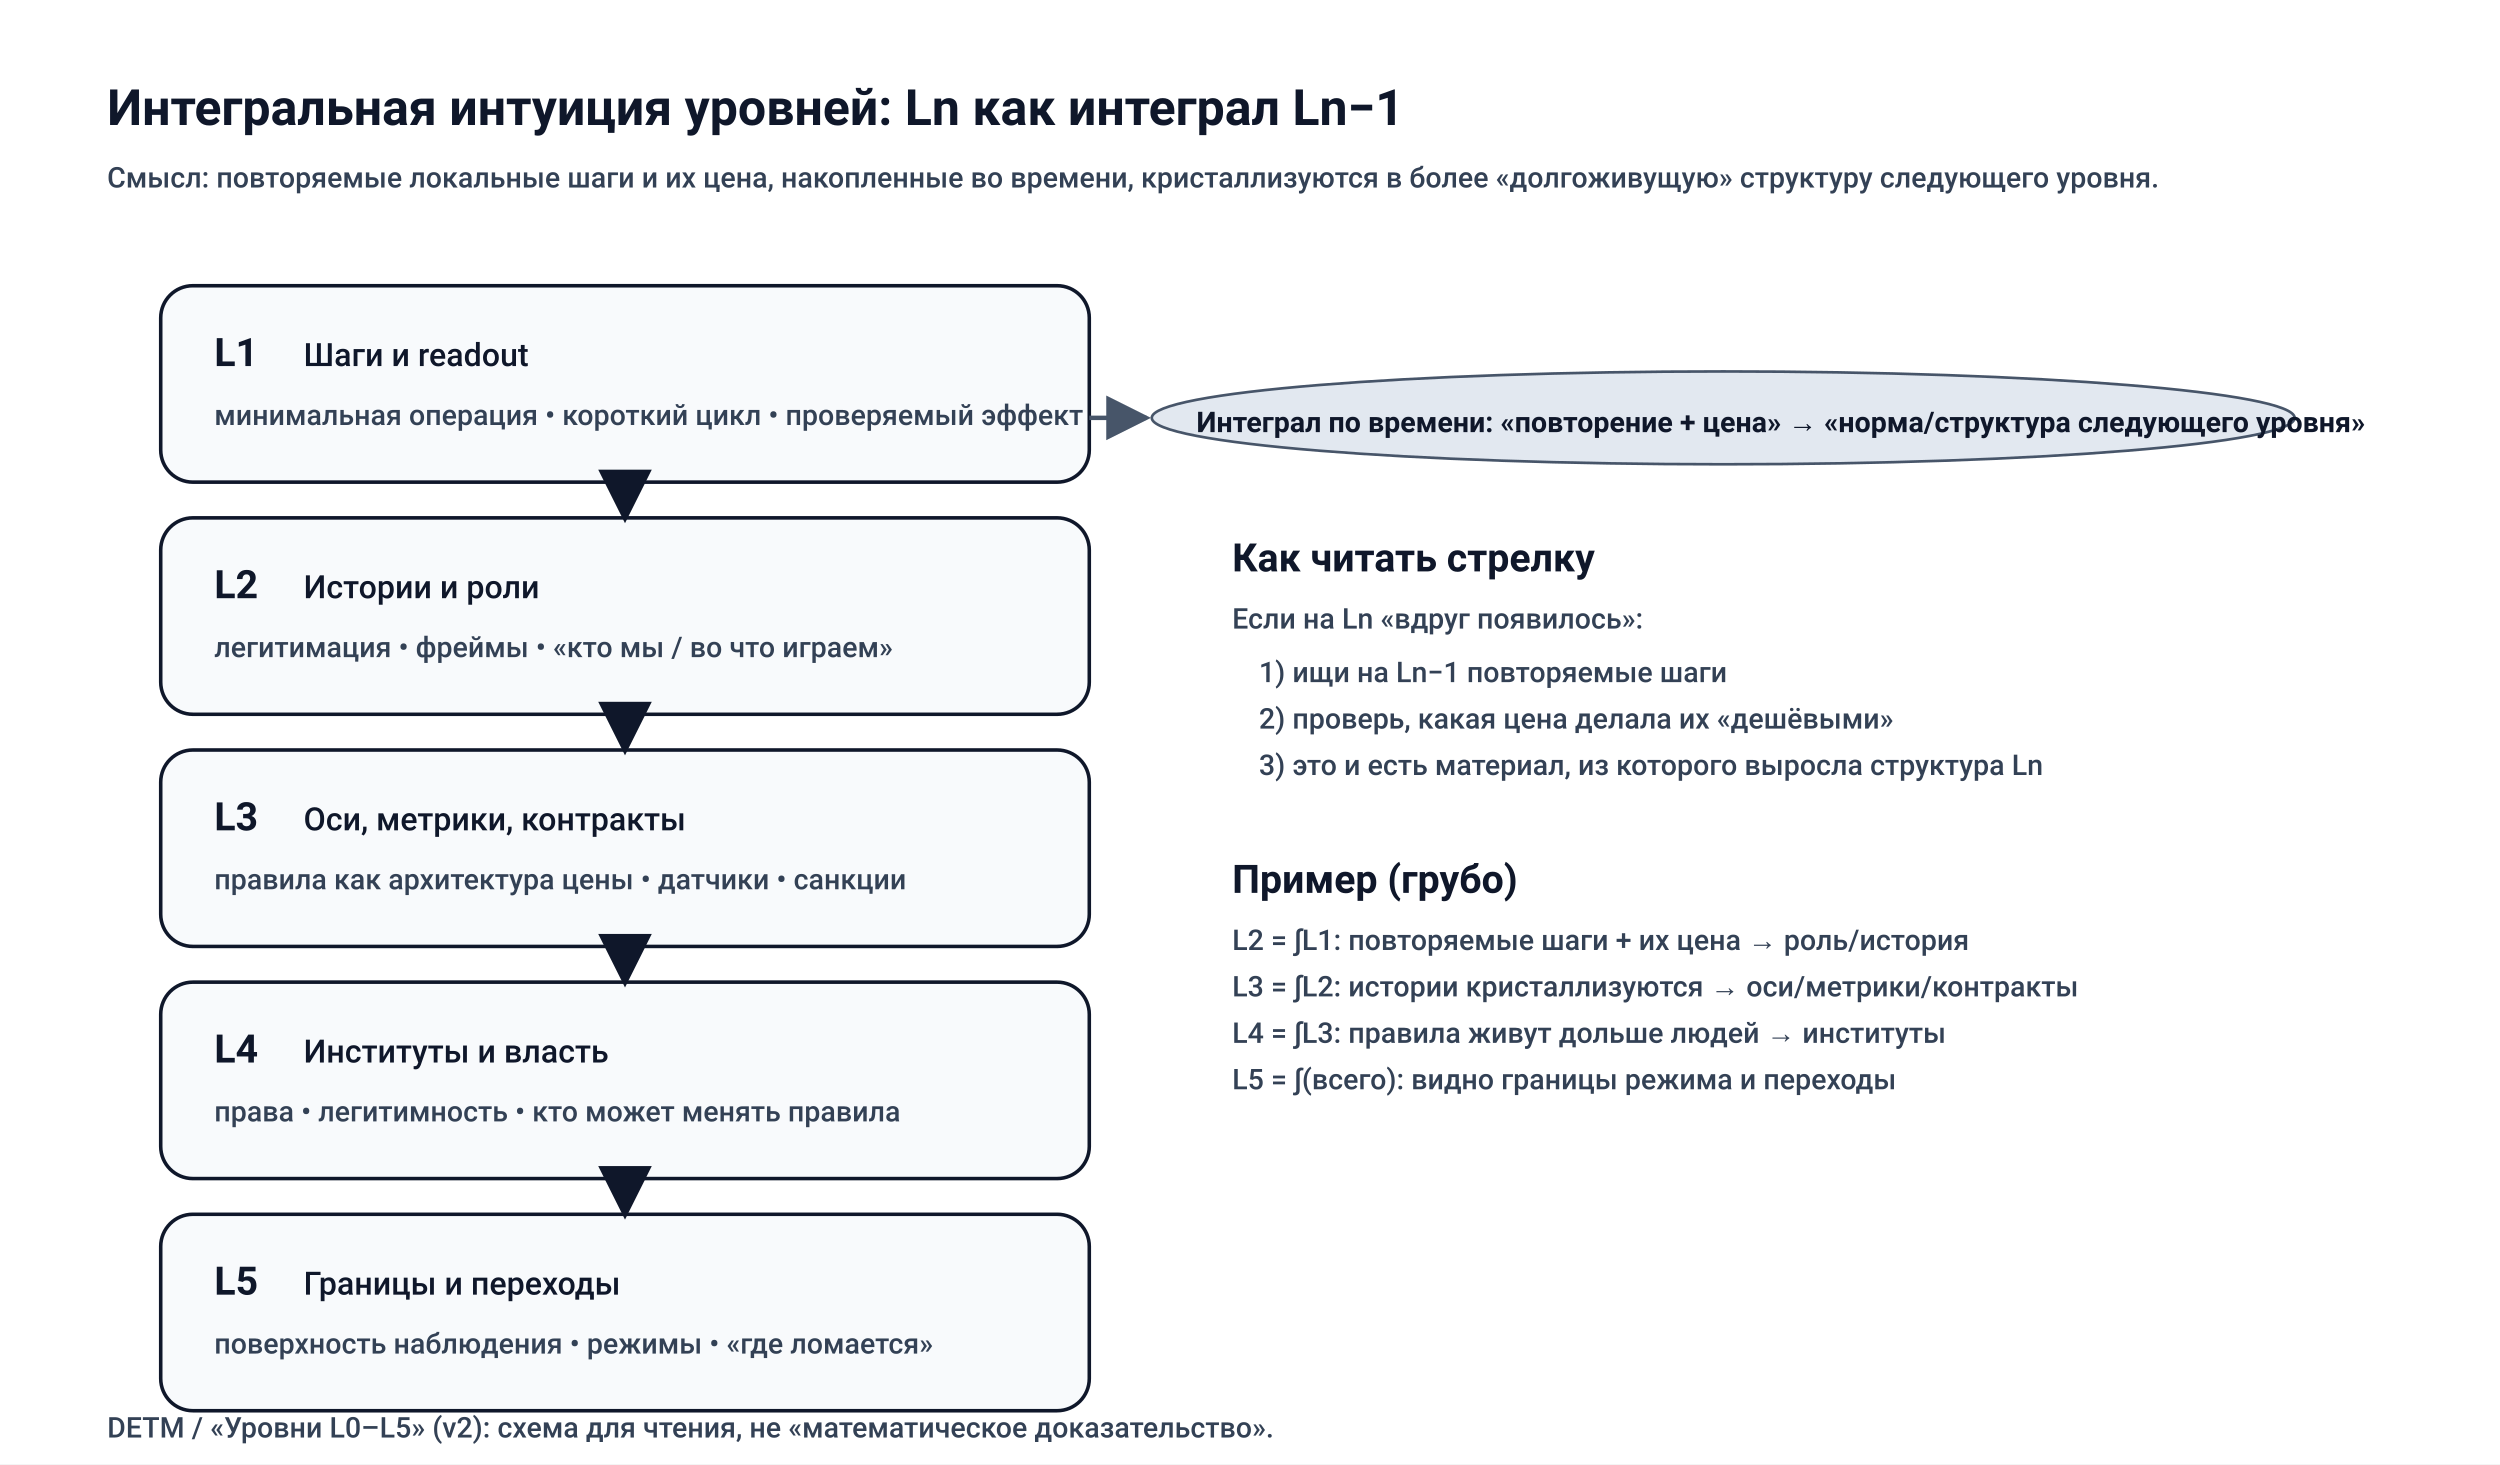
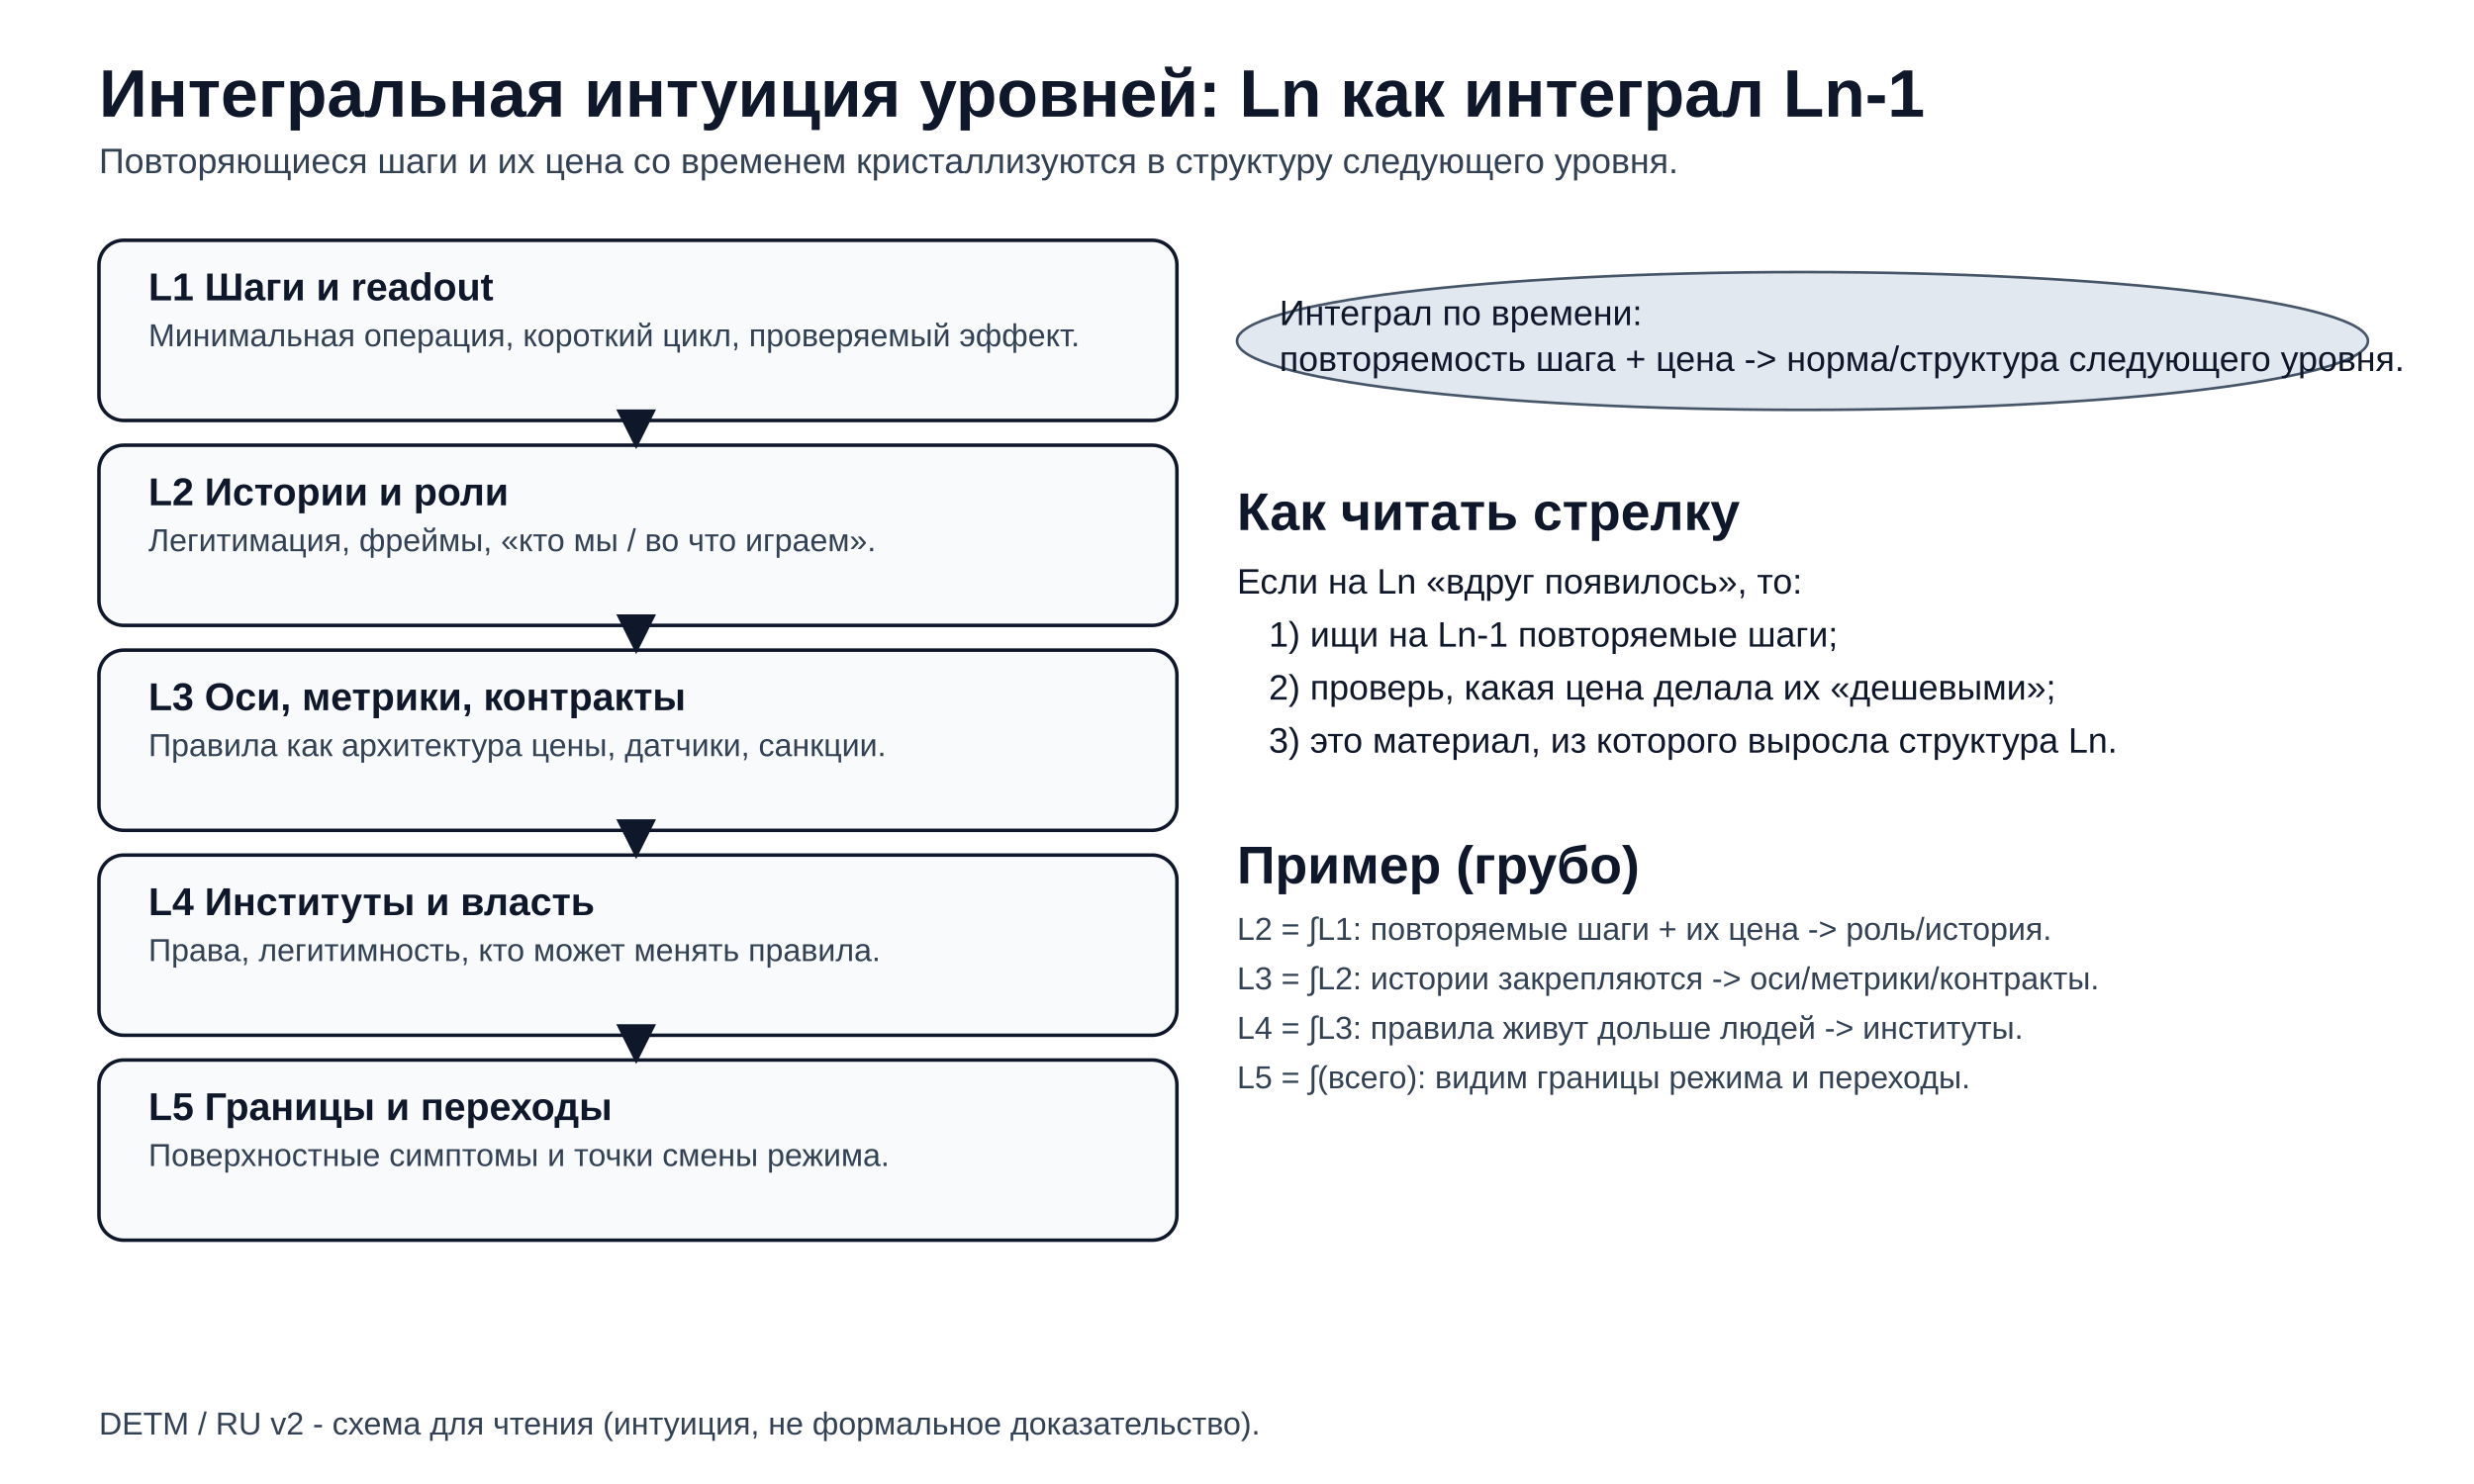
- <svg xmlns="http://www.w3.org/2000/svg" width="1400" height="820" viewBox="0 0 1400 820">
+ <svg xmlns="http://www.w3.org/2000/svg" width="1400" height="840" viewBox="0 0 1400 840">
  <defs>
    <style>
      .bg { fill: #ffffff; }
-       .box { fill: #f8fafc; stroke: #0f172a; stroke-width: 2; rx: 18; }
-       .title { font: 700 28px ui-sans-serif, system-ui, -apple-system, Segoe UI, Roboto, Arial; fill: #0f172a; }
-       .h { font: 700 22px ui-sans-serif, system-ui, -apple-system, Segoe UI, Roboto, Arial; fill: #0f172a; }
-       .t { font: 500 18px ui-sans-serif, system-ui, -apple-system, Segoe UI, Roboto, Arial; fill: #0f172a; }
-       .muted { font: 500 16px ui-sans-serif, system-ui, -apple-system, Segoe UI, Roboto, Arial; fill: #334155; }
-       .arrow { stroke: #0f172a; stroke-width: 3; fill: none; marker-end: url(#m); }
-       .arrow2 { stroke: #475569; stroke-width: 2.5; fill: none; marker-end: url(#m2); }
+       .title { font-family: Arial, sans-serif; font-size: 38px; font-weight: 700; fill: #0f172a; }
+       .sub { font-family: Arial, sans-serif; font-size: 20px; font-weight: 400; fill: #334155; }
+       .box { fill: #f8fafc; stroke: #0f172a; stroke-width: 2; rx: 14; }
+       .h { font-family: Arial, sans-serif; font-size: 22px; font-weight: 700; fill: #0f172a; }
+       .t { font-family: Arial, sans-serif; font-size: 18px; font-weight: 400; fill: #334155; }
+       .cardh { font-family: Arial, sans-serif; font-size: 30px; font-weight: 700; fill: #0f172a; }
+       .cardt { font-family: Arial, sans-serif; font-size: 20px; font-weight: 400; fill: #0f172a; }
+       .muted { font-family: Arial, sans-serif; font-size: 18px; font-weight: 400; fill: #334155; }
      .pill { fill: #e2e8f0; stroke: #475569; stroke-width: 1.5; rx: 999; }
-       .pilltext { font: 600 16px ui-sans-serif, system-ui, -apple-system, Segoe UI, Roboto, Arial; fill: #0f172a; }
+       .arrow { stroke: #0f172a; stroke-width: 2.5; fill: none; marker-end: url(#m); }
    </style>
-     <marker id="m" viewBox="0 0 10 10" refX="9" refY="5" markerWidth="10" markerHeight="10" orient="auto-start-reverse">
+     <marker id="m" viewBox="0 0 10 10" refX="9" refY="5" markerWidth="9" markerHeight="9" orient="auto-start-reverse">
      <path d="M 0 0 L 10 5 L 0 10 z" fill="#0f172a" />
    </marker>
-     <marker id="m2" viewBox="0 0 10 10" refX="9" refY="5" markerWidth="10" markerHeight="10" orient="auto-start-reverse">
-       <path d="M 0 0 L 10 5 L 0 10 z" fill="#475569" />
-     </marker>
  </defs>
-   <rect class="bg" x="0" y="0" width="1400" height="820" />
-   <text class="title" x="60" y="70">Интегральная интуиция уровней: Ln как интеграл Ln−1</text>
-   <text class="muted" x="60" y="105">Смысл: повторяемые локальные шаги и их цена, накопленные во времени, кристаллизуются в более «долгоживущую» структуру следующего уровня.</text>
-   <rect class="box" x="90" y="160" width="520" height="110" />
-   <rect class="box" x="90" y="290" width="520" height="110" />
-   <rect class="box" x="90" y="420" width="520" height="110" />
-   <rect class="box" x="90" y="550" width="520" height="110" />
-   <rect class="box" x="90" y="680" width="520" height="110" />
-   <text class="h" x="120" y="205">L1</text>
-   <text class="t" x="170" y="205">Шаги и readout</text>
-   <text class="muted" x="120" y="238">минимальная операция • короткий цикл • проверяемый эффект</text>
-   <text class="h" x="120" y="335">L2</text>
-   <text class="t" x="170" y="335">Истории и роли</text>
-   <text class="muted" x="120" y="368">легитимация • фреймы • «кто мы / во что играем»</text>
-   <text class="h" x="120" y="465">L3</text>
-   <text class="t" x="170" y="465">Оси, метрики, контракты</text>
-   <text class="muted" x="120" y="498">правила как архитектура цены • датчики • санкции</text>
-   <text class="h" x="120" y="595">L4</text>
-   <text class="t" x="170" y="595">Институты и власть</text>
-   <text class="muted" x="120" y="628">права • легитимность • кто может менять правила</text>
-   <text class="h" x="120" y="725">L5</text>
-   <text class="t" x="170" y="725">Границы и переходы</text>
-   <text class="muted" x="120" y="758">поверхность наблюдения • режимы • «где ломается»</text>
-   <path class="arrow" d="M 350 270 L 350 290" />
-   <path class="arrow" d="M 350 400 L 350 420" />
-   <path class="arrow" d="M 350 530 L 350 550" />
-   <path class="arrow" d="M 350 660 L 350 680" />
-   <rect class="pill" x="645" y="208" width="640" height="52" />
-   <text class="pilltext" x="670" y="242">Интеграл по времени: «повторение + цена» → «норма/структура следующего уровня»</text>
-   <path class="arrow2" d="M 610 234 L 642 234" />
-   <text class="h" x="690" y="320">Как читать стрелку</text>
-   <text class="muted" x="690" y="352">Если на Ln «вдруг появилось»:</text>
-   <text class="muted" x="705" y="382">1) ищи на Ln−1 повторяемые шаги</text>
-   <text class="muted" x="705" y="408">2) проверь, какая цена делала их «дешёвыми»</text>
-   <text class="muted" x="705" y="434">3) это и есть материал, из которого выросла структура Ln</text>
-   <text class="h" x="690" y="500">Пример (грубо)</text>
-   <text class="muted" x="690" y="532">L2 = ∫L1: повторяемые шаги + их цена → роль/история</text>
-   <text class="muted" x="690" y="558">L3 = ∫L2: истории кристаллизуются → оси/метрики/контракты</text>
-   <text class="muted" x="690" y="584">L4 = ∫L3: правила живут дольше людей → институты</text>
-   <text class="muted" x="690" y="610">L5 = ∫(всего): видно границы режима и переходы</text>
-   <text class="muted" x="60" y="805">DETM / «Уровни L0–L5» (v2): схема для чтения, не «математическое доказательство».</text>
+   <rect class="bg" x="0" y="0" width="1400" height="840" />
+   <text class="title" x="56" y="66">Интегральная интуиция уровней: Ln как интеграл Ln-1</text>
+   <text class="sub" x="56" y="98">Повторяющиеся шаги и их цена со временем кристаллизуются в структуру следующего уровня.</text>
+   <rect class="box" x="56" y="136" width="610" height="102" />
+   <rect class="box" x="56" y="252" width="610" height="102" />
+   <rect class="box" x="56" y="368" width="610" height="102" />
+   <rect class="box" x="56" y="484" width="610" height="102" />
+   <rect class="box" x="56" y="600" width="610" height="102" />
+   <text class="h" x="84" y="170">L1  Шаги и readout</text>
+   <text class="t" x="84" y="196">Минимальная операция, короткий цикл, проверяемый эффект.</text>
+   <text class="h" x="84" y="286">L2  Истории и роли</text>
+   <text class="t" x="84" y="312">Легитимация, фреймы, «кто мы / во что играем».</text>
+   <text class="h" x="84" y="402">L3  Оси, метрики, контракты</text>
+   <text class="t" x="84" y="428">Правила как архитектура цены, датчики, санкции.</text>
+   <text class="h" x="84" y="518">L4  Институты и власть</text>
+   <text class="t" x="84" y="544">Права, легитимность, кто может менять правила.</text>
+   <text class="h" x="84" y="634">L5  Границы и переходы</text>
+   <text class="t" x="84" y="660">Поверхностные симптомы и точки смены режима.</text>
+   <path class="arrow" d="M 360 238 L 360 252" />
+   <path class="arrow" d="M 360 354 L 360 368" />
+   <path class="arrow" d="M 360 470 L 360 484" />
+   <path class="arrow" d="M 360 586 L 360 600" />
+   <rect class="pill" x="700" y="154" width="640" height="78" />
+   <text class="cardt" x="724" y="184">Интеграл по времени:</text>
+   <text class="cardt" x="724" y="210">повторяемость шага + цена -&gt; норма/структура следующего уровня.</text>
+   <text class="cardh" x="700" y="300">Как читать стрелку</text>
+   <text class="cardt" x="700" y="336">Если на Ln «вдруг появилось», то:</text>
+   <text class="cardt" x="718" y="366">1) ищи на Ln-1 повторяемые шаги;</text>
+   <text class="cardt" x="718" y="396">2) проверь, какая цена делала их «дешевыми»;</text>
+   <text class="cardt" x="718" y="426">3) это материал, из которого выросла структура Ln.</text>
+   <text class="cardh" x="700" y="500">Пример (грубо)</text>
+   <text class="muted" x="700" y="532">L2 = ∫L1: повторяемые шаги + их цена -&gt; роль/история.</text>
+   <text class="muted" x="700" y="560">L3 = ∫L2: истории закрепляются -&gt; оси/метрики/контракты.</text>
+   <text class="muted" x="700" y="588">L4 = ∫L3: правила живут дольше людей -&gt; институты.</text>
+   <text class="muted" x="700" y="616">L5 = ∫(всего): видим границы режима и переходы.</text>
+   <text class="muted" x="56" y="812">DETM / RU v2 - схема для чтения (интуиция, не формальное доказательство).</text>
</svg>
